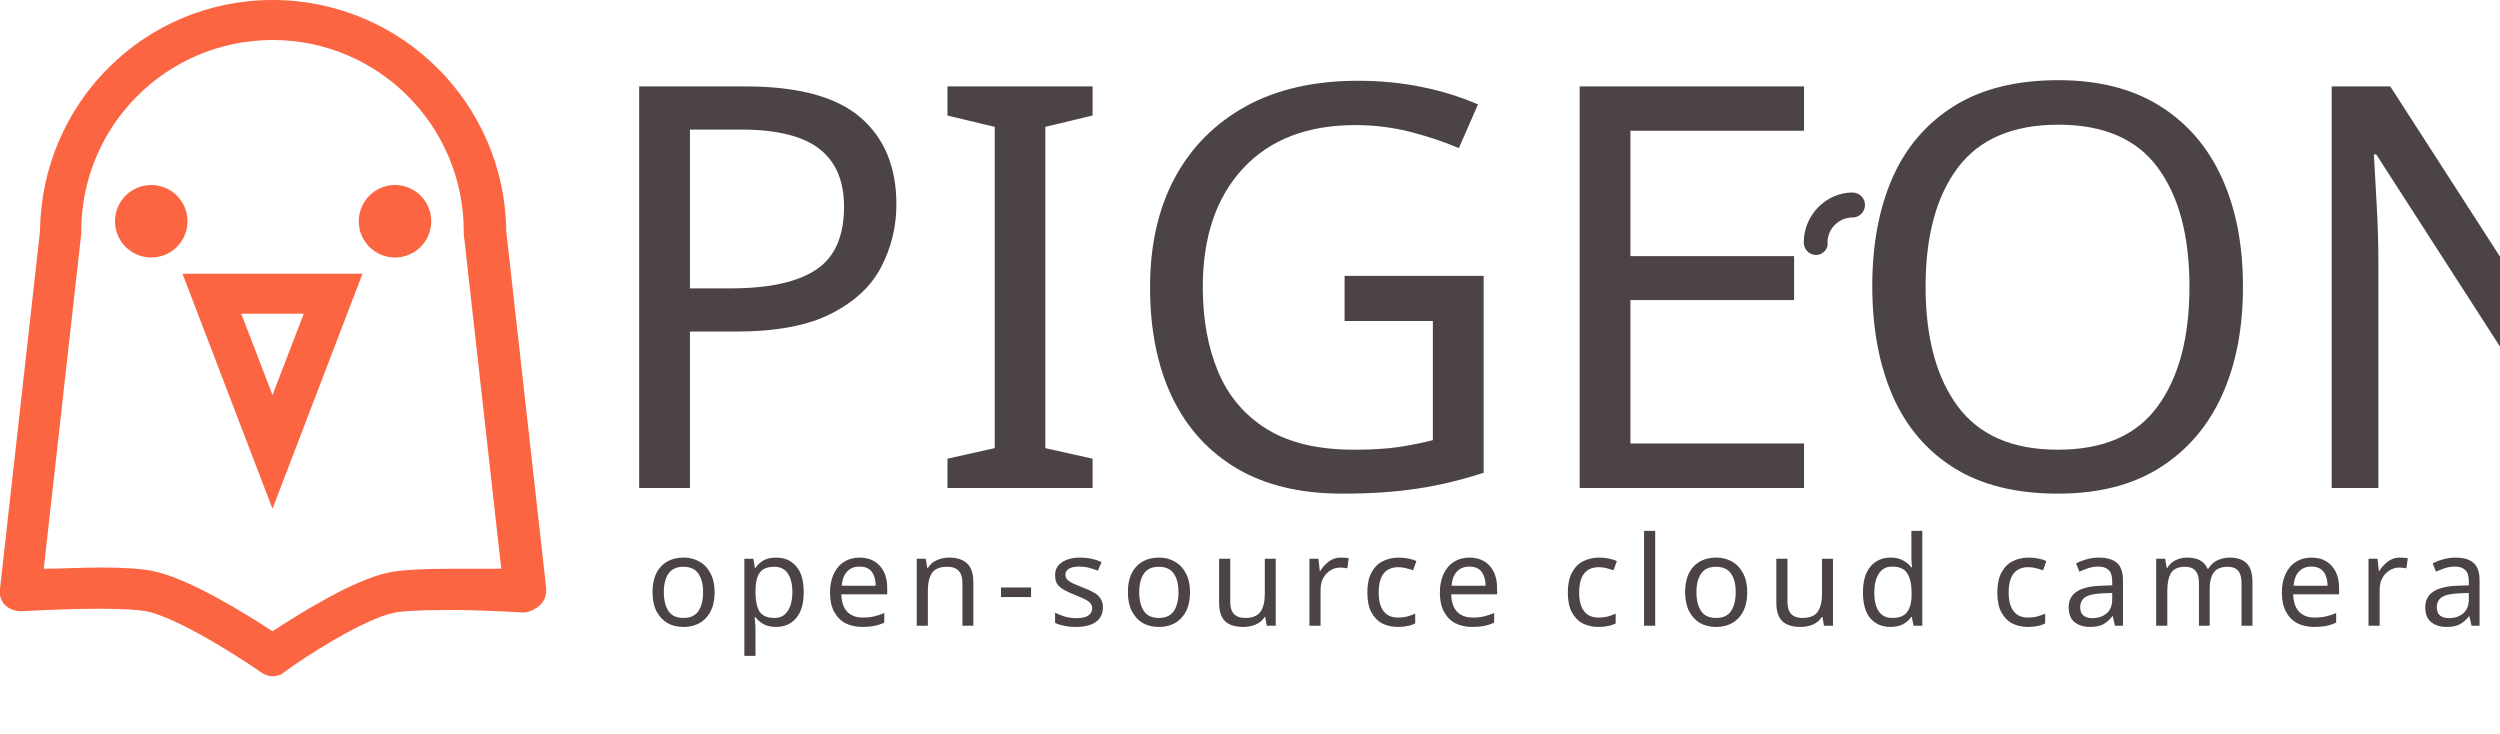
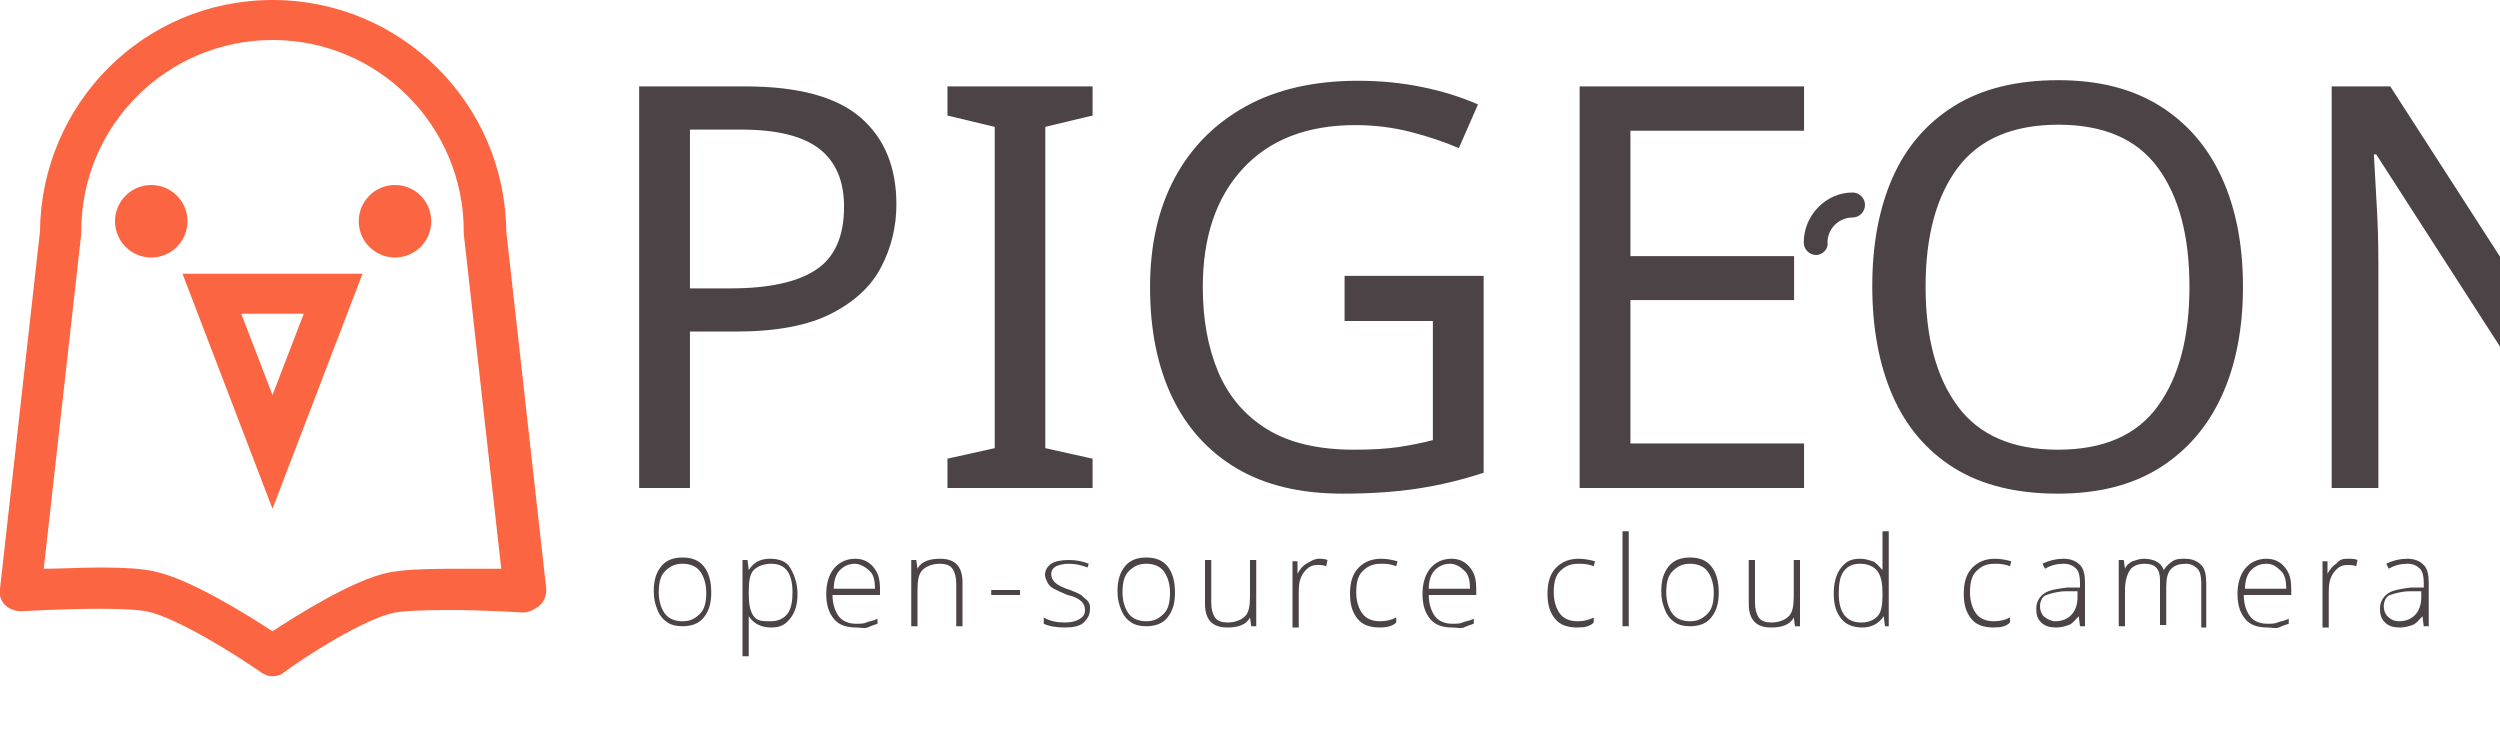
<svg xmlns="http://www.w3.org/2000/svg" version="1.1" id="Layer_1" x="0px" y="0px" viewBox="0 0 200 58.7" style="enable-background:new 0 0 200 58.7;" xml:space="preserve">
  <style type="text/css">
	.st0{fill:#4B4345;}
	.st1{font-family:'Seravek';}
	.st2{font-size:45px;}
	.st3{fill:#FB6542;}
- 	.st4{font-family:'OpenSans-Light';}
- 	.st5{font-size:10px;}
- 	.st6{letter-spacing:1;}
</style>
-   <text id="XMLID_1_" transform="matrix(1 0 0 1 46.7739 39.039)" class="st0 st1 st2">PIGEON</text>
-   <g id="XMLID_6_">
-     <path id="XMLID_8_" class="st3" d="M43.7,47.1l-3.2-28.6C40.4,8.3,32.1,0,21.8,0S3.3,8.3,3.2,18.5L0,47.1c-0.1,0.5,0.1,1,0.4,1.3   c0.3,0.3,0.8,0.5,1.3,0.5c0,0,3.3-0.2,6.3-0.2c2.1,0,3.1,0.1,3.7,0.2c2.5,0.5,7.5,3.7,9.2,4.9c0.3,0.2,0.6,0.3,0.9,0.3   c0.3,0,0.7-0.1,0.9-0.3c1.6-1.2,6.4-4.3,8.9-4.8c0.6-0.1,1.8-0.2,4.3-0.2c2.9,0,5.9,0.2,5.9,0.2c0.5,0,0.9-0.2,1.3-0.5   C43.6,48.1,43.7,47.6,43.7,47.1z M36,45.5c-2.3,0-3.9,0.1-4.9,0.3c-2.9,0.6-7.3,3.4-9.3,4.7c-2-1.3-6.6-4.2-9.5-4.8   c-0.9-0.2-2.3-0.3-4.2-0.3c-1.6,0-3.3,0.1-4.6,0.1l3-26.8c0-0.1,0-0.1,0-0.2c0-8.5,6.9-15.3,15.3-15.3c8.5,0,15.3,6.9,15.3,15.3   c0,0.1,0,0.1,0,0.2l3,26.8C39.1,45.5,37.5,45.5,36,45.5z" />
-     <circle id="XMLID_14_" class="st3" cx="12.1" cy="17.7" r="2.9" />
-     <circle id="XMLID_13_" class="st3" cx="31.6" cy="17.7" r="2.9" />
-     <path id="XMLID_3_" class="st3" d="M21.8,40.7l7.2-18.8H14.6L21.8,40.7z M21.8,31.6l-2.5-6.5h5L21.8,31.6z" />
-   </g>
-   <g id="XMLID_4_">
-     <g id="XMLID_30_">
-       <path id="XMLID_31_" class="st0" d="M145.3,20.4c-0.5,0-1-0.4-1-1c0-2.2,1.8-4,3.9-4c0.5,0,1,0.4,1,1c0,0.5-0.4,1-1,1    c-1.1,0-2,0.9-2,2C146.3,19.9,145.8,20.4,145.3,20.4z" />
+   <g id="XMLID_2_">
+     <text id="XMLID_1_" transform="matrix(1 0 0 1 46.7739 39.039)" class="st0 st1 st2">PIGEON</text>
+     <g id="XMLID_6_">
+       <path id="XMLID_8_" class="st3" d="M43.7,47.1l-3.2-28.6C40.4,8.3,32.1,0,21.8,0S3.3,8.3,3.2,18.5L0,47.1c-0.1,0.5,0.1,1,0.4,1.3    c0.3,0.3,0.8,0.5,1.3,0.5c0,0,3.3-0.2,6.3-0.2c2.1,0,3.1,0.1,3.7,0.2c2.5,0.5,7.5,3.7,9.2,4.9c0.3,0.2,0.6,0.3,0.9,0.3    c0.3,0,0.7-0.1,0.9-0.3c1.6-1.2,6.4-4.3,8.9-4.8c0.6-0.1,1.8-0.2,4.3-0.2c2.9,0,5.9,0.2,5.9,0.2c0.5,0,0.9-0.2,1.3-0.5    C43.6,48.1,43.7,47.6,43.7,47.1z M36,45.5c-2.3,0-3.9,0.1-4.9,0.3c-2.9,0.6-7.3,3.4-9.3,4.7c-2-1.3-6.6-4.2-9.5-4.8    c-0.9-0.2-2.3-0.3-4.2-0.3c-1.6,0-3.3,0.1-4.6,0.1l3-26.8c0-0.1,0-0.1,0-0.2c0-8.5,6.9-15.3,15.3-15.3c8.5,0,15.3,6.9,15.3,15.3    c0,0.1,0,0.1,0,0.2l3,26.8C39.1,45.5,37.5,45.5,36,45.5z" />
+       <circle id="XMLID_14_" class="st3" cx="12.1" cy="17.7" r="2.9" />
+       <circle id="XMLID_13_" class="st3" cx="31.6" cy="17.7" r="2.9" />
+       <path id="XMLID_3_" class="st3" d="M21.8,40.7l7.2-18.8H14.6L21.8,40.7z M21.8,31.6l-2.5-6.5h5L21.8,31.6z" />
+     </g>
+     <g id="XMLID_4_">
+       <g id="XMLID_30_">
+         <path id="XMLID_31_" class="st0" d="M145.3,20.4c-0.5,0-1-0.4-1-1c0-2.2,1.8-4,3.9-4c0.5,0,1,0.4,1,1c0,0.5-0.4,1-1,1     c-1.1,0-2,0.9-2,2C146.3,19.9,145.8,20.4,145.3,20.4z" />
+       </g>
+     </g>
+     <g id="XMLID_7_">
+       <path id="XMLID_9_" class="st0" d="M56.9,47.4c0,0.9-0.2,1.5-0.6,2s-1,0.7-1.7,0.7c-0.5,0-0.9-0.1-1.2-0.3s-0.6-0.5-0.8-1    s-0.3-0.9-0.3-1.5c0-0.9,0.2-1.5,0.6-2s1-0.7,1.7-0.7c0.7,0,1.3,0.2,1.7,0.7S56.9,46.5,56.9,47.4z M52.7,47.4    c0,0.7,0.2,1.3,0.5,1.7s0.8,0.6,1.4,0.6s1-0.2,1.4-0.6s0.5-1,0.5-1.7c0-0.7-0.2-1.3-0.5-1.7s-0.8-0.6-1.4-0.6s-1,0.2-1.4,0.6    S52.7,46.7,52.7,47.4z" />
+       <path id="XMLID_18_" class="st0" d="M61.7,50.2c-0.8,0-1.4-0.3-1.8-0.9h0l0,0.4c0,0.2,0,0.5,0,0.8v2h-0.5v-7.7h0.4l0.1,0.8h0    c0.4-0.6,0.9-0.9,1.7-0.9c0.7,0,1.3,0.2,1.6,0.7s0.6,1.2,0.6,2.1c0,0.9-0.2,1.5-0.6,2S62.4,50.2,61.7,50.2z M61.7,49.7    c0.5,0,1-0.2,1.3-0.6s0.4-1,0.4-1.7c0-1.6-0.6-2.3-1.7-2.3c-0.6,0-1.1,0.2-1.4,0.5s-0.4,0.9-0.4,1.7v0.2c0,0.8,0.1,1.4,0.4,1.8    S61,49.7,61.7,49.7z" />
+       <path id="XMLID_21_" class="st0" d="M68.5,50.2c-0.8,0-1.4-0.2-1.8-0.7s-0.6-1.1-0.6-2c0-0.8,0.2-1.5,0.6-2s1-0.8,1.7-0.8    c0.6,0,1.1,0.2,1.5,0.7s0.5,1,0.5,1.8v0.4h-3.8c0,0.7,0.2,1.3,0.5,1.7s0.8,0.6,1.4,0.6c0.3,0,0.6,0,0.8-0.1s0.5-0.1,0.9-0.3v0.4    c-0.3,0.1-0.6,0.2-0.8,0.3S68.8,50.2,68.5,50.2z M68.4,45.1c-0.5,0-0.9,0.2-1.2,0.5s-0.5,0.8-0.5,1.5h3.3c0-0.6-0.1-1.1-0.4-1.4    S68.8,45.1,68.4,45.1z" />
+       <path id="XMLID_24_" class="st0" d="M76.5,50.1v-3.4c0-0.5-0.1-0.9-0.3-1.2s-0.6-0.4-1-0.4c-0.6,0-1.1,0.2-1.4,0.5    s-0.4,0.8-0.4,1.6v2.9h-0.5v-5.3h0.4l0.1,0.7h0c0.3-0.6,1-0.8,1.8-0.8c1.2,0,1.8,0.6,1.8,1.9v3.5H76.5z" />
+       <path id="XMLID_26_" class="st0" d="M79.3,47.6v-0.4h2.3v0.4H79.3z" />
+       <path id="XMLID_29_" class="st0" d="M87.2,48.7c0,0.5-0.2,0.8-0.5,1.1s-0.9,0.4-1.5,0.4c-0.7,0-1.3-0.1-1.7-0.3v-0.5    c0.5,0.3,1.1,0.4,1.7,0.4c0.5,0,0.9-0.1,1.2-0.3s0.4-0.4,0.4-0.7c0-0.3-0.1-0.5-0.3-0.7s-0.6-0.4-1.1-0.5    c-0.5-0.2-0.9-0.4-1.1-0.5s-0.4-0.3-0.5-0.5s-0.2-0.4-0.2-0.6c0-0.4,0.2-0.7,0.5-0.9s0.8-0.3,1.4-0.3c0.6,0,1.1,0.1,1.6,0.3    L87,45.4c-0.5-0.2-1-0.3-1.5-0.3c-0.4,0-0.8,0.1-1,0.2s-0.4,0.3-0.4,0.6c0,0.3,0.1,0.5,0.3,0.7s0.6,0.4,1.2,0.6    c0.5,0.2,0.8,0.3,1,0.5s0.4,0.3,0.5,0.5S87.2,48.4,87.2,48.7z" />
+       <path id="XMLID_33_" class="st0" d="M94,47.4c0,0.9-0.2,1.5-0.6,2s-1,0.7-1.7,0.7c-0.5,0-0.9-0.1-1.2-0.3s-0.6-0.5-0.8-1    s-0.3-0.9-0.3-1.5c0-0.9,0.2-1.5,0.6-2s1-0.7,1.7-0.7c0.7,0,1.3,0.2,1.7,0.7S94,46.5,94,47.4z M89.8,47.4c0,0.7,0.2,1.3,0.5,1.7    s0.8,0.6,1.4,0.6s1-0.2,1.4-0.6s0.5-1,0.5-1.7c0-0.7-0.2-1.3-0.5-1.7s-0.8-0.6-1.4-0.6s-1,0.2-1.4,0.6S89.8,46.7,89.8,47.4z" />
+       <path id="XMLID_36_" class="st0" d="M96.9,44.8v3.4c0,0.5,0.1,0.9,0.3,1.2s0.6,0.4,1,0.4c0.6,0,1.1-0.2,1.4-0.5s0.4-0.8,0.4-1.6    v-2.9h0.5v5.3h-0.4l-0.1-0.7h0c-0.3,0.6-1,0.8-1.8,0.8c-1.2,0-1.8-0.6-1.8-1.9v-3.5H96.9z" />
+       <path id="XMLID_38_" class="st0" d="M105.5,44.7c0.2,0,0.5,0,0.7,0.1l-0.1,0.5c-0.2-0.1-0.5-0.1-0.7-0.1c-0.5,0-0.8,0.2-1.1,0.6    s-0.4,0.9-0.4,1.5v2.9h-0.5v-5.3h0.4l0,1h0c0.2-0.4,0.5-0.7,0.7-0.8S105.1,44.7,105.5,44.7z" />
+       <path id="XMLID_40_" class="st0" d="M110.4,50.2c-0.8,0-1.4-0.2-1.8-0.7s-0.6-1.1-0.6-2c0-0.9,0.2-1.6,0.7-2.1s1.1-0.7,1.8-0.7    c0.5,0,0.9,0.1,1.3,0.2l-0.1,0.4c-0.5-0.2-0.9-0.2-1.2-0.2c-0.7,0-1.1,0.2-1.5,0.6s-0.5,1-0.5,1.7c0,0.7,0.2,1.3,0.5,1.7    s0.8,0.6,1.4,0.6c0.5,0,0.9-0.1,1.3-0.3v0.4C111.4,50.1,110.9,50.2,110.4,50.2z" />
+       <path id="XMLID_42_" class="st0" d="M116.2,50.2c-0.8,0-1.4-0.2-1.8-0.7s-0.6-1.1-0.6-2c0-0.8,0.2-1.5,0.6-2s1-0.8,1.7-0.8    c0.6,0,1.1,0.2,1.5,0.7s0.5,1,0.5,1.8v0.4h-3.8c0,0.7,0.2,1.3,0.5,1.7s0.8,0.6,1.4,0.6c0.3,0,0.6,0,0.8-0.1s0.5-0.1,0.9-0.3v0.4    c-0.3,0.1-0.6,0.2-0.8,0.3S116.5,50.2,116.2,50.2z M116,45.1c-0.5,0-0.9,0.2-1.2,0.5s-0.5,0.8-0.5,1.5h3.3c0-0.6-0.1-1.1-0.4-1.4    S116.5,45.1,116,45.1z" />
+       <path id="XMLID_45_" class="st0" d="M126.2,50.2c-0.8,0-1.4-0.2-1.8-0.7s-0.6-1.1-0.6-2c0-0.9,0.2-1.6,0.7-2.1s1.1-0.7,1.8-0.7    c0.5,0,0.9,0.1,1.3,0.2l-0.1,0.4c-0.5-0.2-0.9-0.2-1.2-0.2c-0.7,0-1.1,0.2-1.5,0.6s-0.5,1-0.5,1.7c0,0.7,0.2,1.3,0.5,1.7    s0.8,0.6,1.4,0.6c0.5,0,0.9-0.1,1.3-0.3v0.4C127.2,50.1,126.8,50.2,126.2,50.2z" />
+       <path id="XMLID_47_" class="st0" d="M130.3,50.1h-0.5v-7.6h0.5V50.1z" />
+       <path id="XMLID_49_" class="st0" d="M137.5,47.4c0,0.9-0.2,1.5-0.6,2s-1,0.7-1.7,0.7c-0.5,0-0.9-0.1-1.2-0.3s-0.6-0.5-0.8-1    s-0.3-0.9-0.3-1.5c0-0.9,0.2-1.5,0.6-2s1-0.7,1.7-0.7c0.7,0,1.3,0.2,1.7,0.7S137.5,46.5,137.5,47.4z M133.3,47.4    c0,0.7,0.2,1.3,0.5,1.7s0.8,0.6,1.4,0.6s1-0.2,1.4-0.6s0.5-1,0.5-1.7c0-0.7-0.2-1.3-0.5-1.7s-0.8-0.6-1.4-0.6s-1,0.2-1.4,0.6    S133.3,46.7,133.3,47.4z" />
+       <path id="XMLID_52_" class="st0" d="M140.4,44.8v3.4c0,0.5,0.1,0.9,0.3,1.2s0.6,0.4,1,0.4c0.6,0,1.1-0.2,1.4-0.5s0.4-0.8,0.4-1.6    v-2.9h0.5v5.3h-0.4l-0.1-0.7h0c-0.3,0.6-1,0.8-1.8,0.8c-1.2,0-1.8-0.6-1.8-1.9v-3.5H140.4z" />
+       <path id="XMLID_54_" class="st0" d="M148.8,44.7c0.4,0,0.7,0.1,1,0.2s0.5,0.4,0.8,0.7h0c0-0.4,0-0.8,0-1.2v-1.9h0.5v7.6h-0.3    l-0.1-0.8h0c-0.4,0.6-1,0.9-1.7,0.9c-0.7,0-1.3-0.2-1.7-0.7s-0.6-1.1-0.6-2c0-0.9,0.2-1.6,0.6-2.1S148.1,44.7,148.8,44.7z     M148.8,45.1c-0.6,0-1,0.2-1.3,0.6s-0.4,1-0.4,1.8c0,1.5,0.6,2.3,1.8,2.3c0.6,0,1-0.2,1.3-0.5s0.4-0.9,0.4-1.7v-0.1    c0-0.8-0.1-1.4-0.4-1.8S149.4,45.1,148.8,45.1z" />
+       <path id="XMLID_57_" class="st0" d="M159.5,50.2c-0.8,0-1.4-0.2-1.8-0.7s-0.6-1.1-0.6-2c0-0.9,0.2-1.6,0.7-2.1s1.1-0.7,1.8-0.7    c0.5,0,0.9,0.1,1.3,0.2l-0.1,0.4c-0.5-0.2-0.9-0.2-1.2-0.2c-0.7,0-1.1,0.2-1.5,0.6s-0.5,1-0.5,1.7c0,0.7,0.2,1.3,0.5,1.7    s0.8,0.6,1.4,0.6c0.5,0,0.9-0.1,1.3-0.3v0.4C160.5,50.1,160.1,50.2,159.5,50.2z" />
+       <path id="XMLID_59_" class="st0" d="M166.4,50.1l-0.1-0.8h0c-0.3,0.3-0.5,0.6-0.8,0.7s-0.6,0.2-1,0.2c-0.5,0-0.9-0.1-1.2-0.4    s-0.4-0.6-0.4-1.1c0-0.5,0.2-0.9,0.6-1.2s1.1-0.4,1.9-0.5l1,0v-0.4c0-0.5-0.1-0.9-0.3-1.1s-0.5-0.4-1-0.4c-0.5,0-1,0.1-1.5,0.4    l-0.2-0.4c0.6-0.3,1.2-0.4,1.7-0.4c0.6,0,1,0.2,1.3,0.5s0.4,0.8,0.4,1.4v3.5H166.4z M164.4,49.7c0.6,0,1-0.2,1.3-0.5    c0.3-0.3,0.5-0.8,0.5-1.4v-0.5l-0.9,0c-0.7,0-1.3,0.2-1.6,0.3s-0.5,0.5-0.5,0.9c0,0.3,0.1,0.6,0.3,0.8S164.1,49.7,164.4,49.7z" />
+       <path id="XMLID_62_" class="st0" d="M176.1,50.1v-3.5c0-0.5-0.1-0.9-0.3-1.1c-0.2-0.2-0.5-0.4-0.9-0.4c-0.5,0-0.9,0.1-1.2,0.4    c-0.3,0.3-0.4,0.8-0.4,1.4v3.1h-0.5v-3.6c0-0.9-0.4-1.3-1.2-1.3c-0.6,0-1,0.2-1.2,0.5s-0.4,0.8-0.4,1.6v2.9h-0.5v-5.3h0.4l0.1,0.7    h0c0.1-0.3,0.4-0.5,0.6-0.6c0.3-0.1,0.6-0.2,0.9-0.2c0.8,0,1.4,0.3,1.6,0.9h0c0.2-0.3,0.4-0.5,0.7-0.7c0.3-0.2,0.6-0.2,1-0.2    c0.6,0,1,0.2,1.3,0.5c0.3,0.3,0.4,0.8,0.4,1.5v3.5H176.1z" />
+       <path id="XMLID_64_" class="st0" d="M181.4,50.2c-0.8,0-1.4-0.2-1.8-0.7c-0.4-0.5-0.6-1.1-0.6-2c0-0.8,0.2-1.5,0.6-2    c0.4-0.5,1-0.8,1.7-0.8c0.6,0,1.1,0.2,1.5,0.7s0.5,1,0.5,1.8v0.4h-3.8c0,0.7,0.2,1.3,0.5,1.7c0.3,0.4,0.8,0.6,1.4,0.6    c0.3,0,0.6,0,0.8-0.1s0.5-0.1,0.9-0.3v0.4c-0.3,0.1-0.6,0.2-0.8,0.3S181.7,50.2,181.4,50.2z M181.3,45.1c-0.5,0-0.9,0.2-1.2,0.5    c-0.3,0.3-0.5,0.8-0.5,1.5h3.3c0-0.6-0.1-1.1-0.4-1.4C182.1,45.3,181.8,45.1,181.3,45.1z" />
+       <path id="XMLID_67_" class="st0" d="M187.9,44.7c0.2,0,0.5,0,0.7,0.1l-0.1,0.5c-0.2-0.1-0.5-0.1-0.7-0.1c-0.5,0-0.8,0.2-1.1,0.6    c-0.3,0.4-0.4,0.9-0.4,1.5v2.9h-0.5v-5.3h0.4l0,1h0c0.2-0.4,0.5-0.7,0.7-0.8C187.2,44.7,187.5,44.7,187.9,44.7z" />
+       <path id="XMLID_69_" class="st0" d="M193.9,50.1l-0.1-0.8h0c-0.3,0.3-0.5,0.6-0.8,0.7c-0.3,0.1-0.6,0.2-1,0.2    c-0.5,0-0.9-0.1-1.2-0.4c-0.3-0.3-0.4-0.6-0.4-1.1c0-0.5,0.2-0.9,0.6-1.2c0.4-0.3,1.1-0.4,1.9-0.5l1,0v-0.4c0-0.5-0.1-0.9-0.3-1.1    s-0.5-0.4-1-0.4c-0.5,0-1,0.1-1.5,0.4l-0.2-0.4c0.6-0.3,1.2-0.4,1.7-0.4c0.6,0,1,0.2,1.3,0.5s0.4,0.8,0.4,1.4v3.5H193.9z     M191.9,49.7c0.6,0,1-0.2,1.3-0.5s0.5-0.8,0.5-1.4v-0.5l-0.9,0c-0.7,0-1.3,0.2-1.6,0.3s-0.5,0.5-0.5,0.9c0,0.3,0.1,0.6,0.3,0.8    C191.3,49.6,191.6,49.7,191.9,49.7z" />
    </g>
  </g>
-   <text id="XMLID_2_" transform="matrix(1 0 0 1 51.6535 50.0606)" class="st0 st4 st5 st6">open-source cloud camera</text>
</svg>
